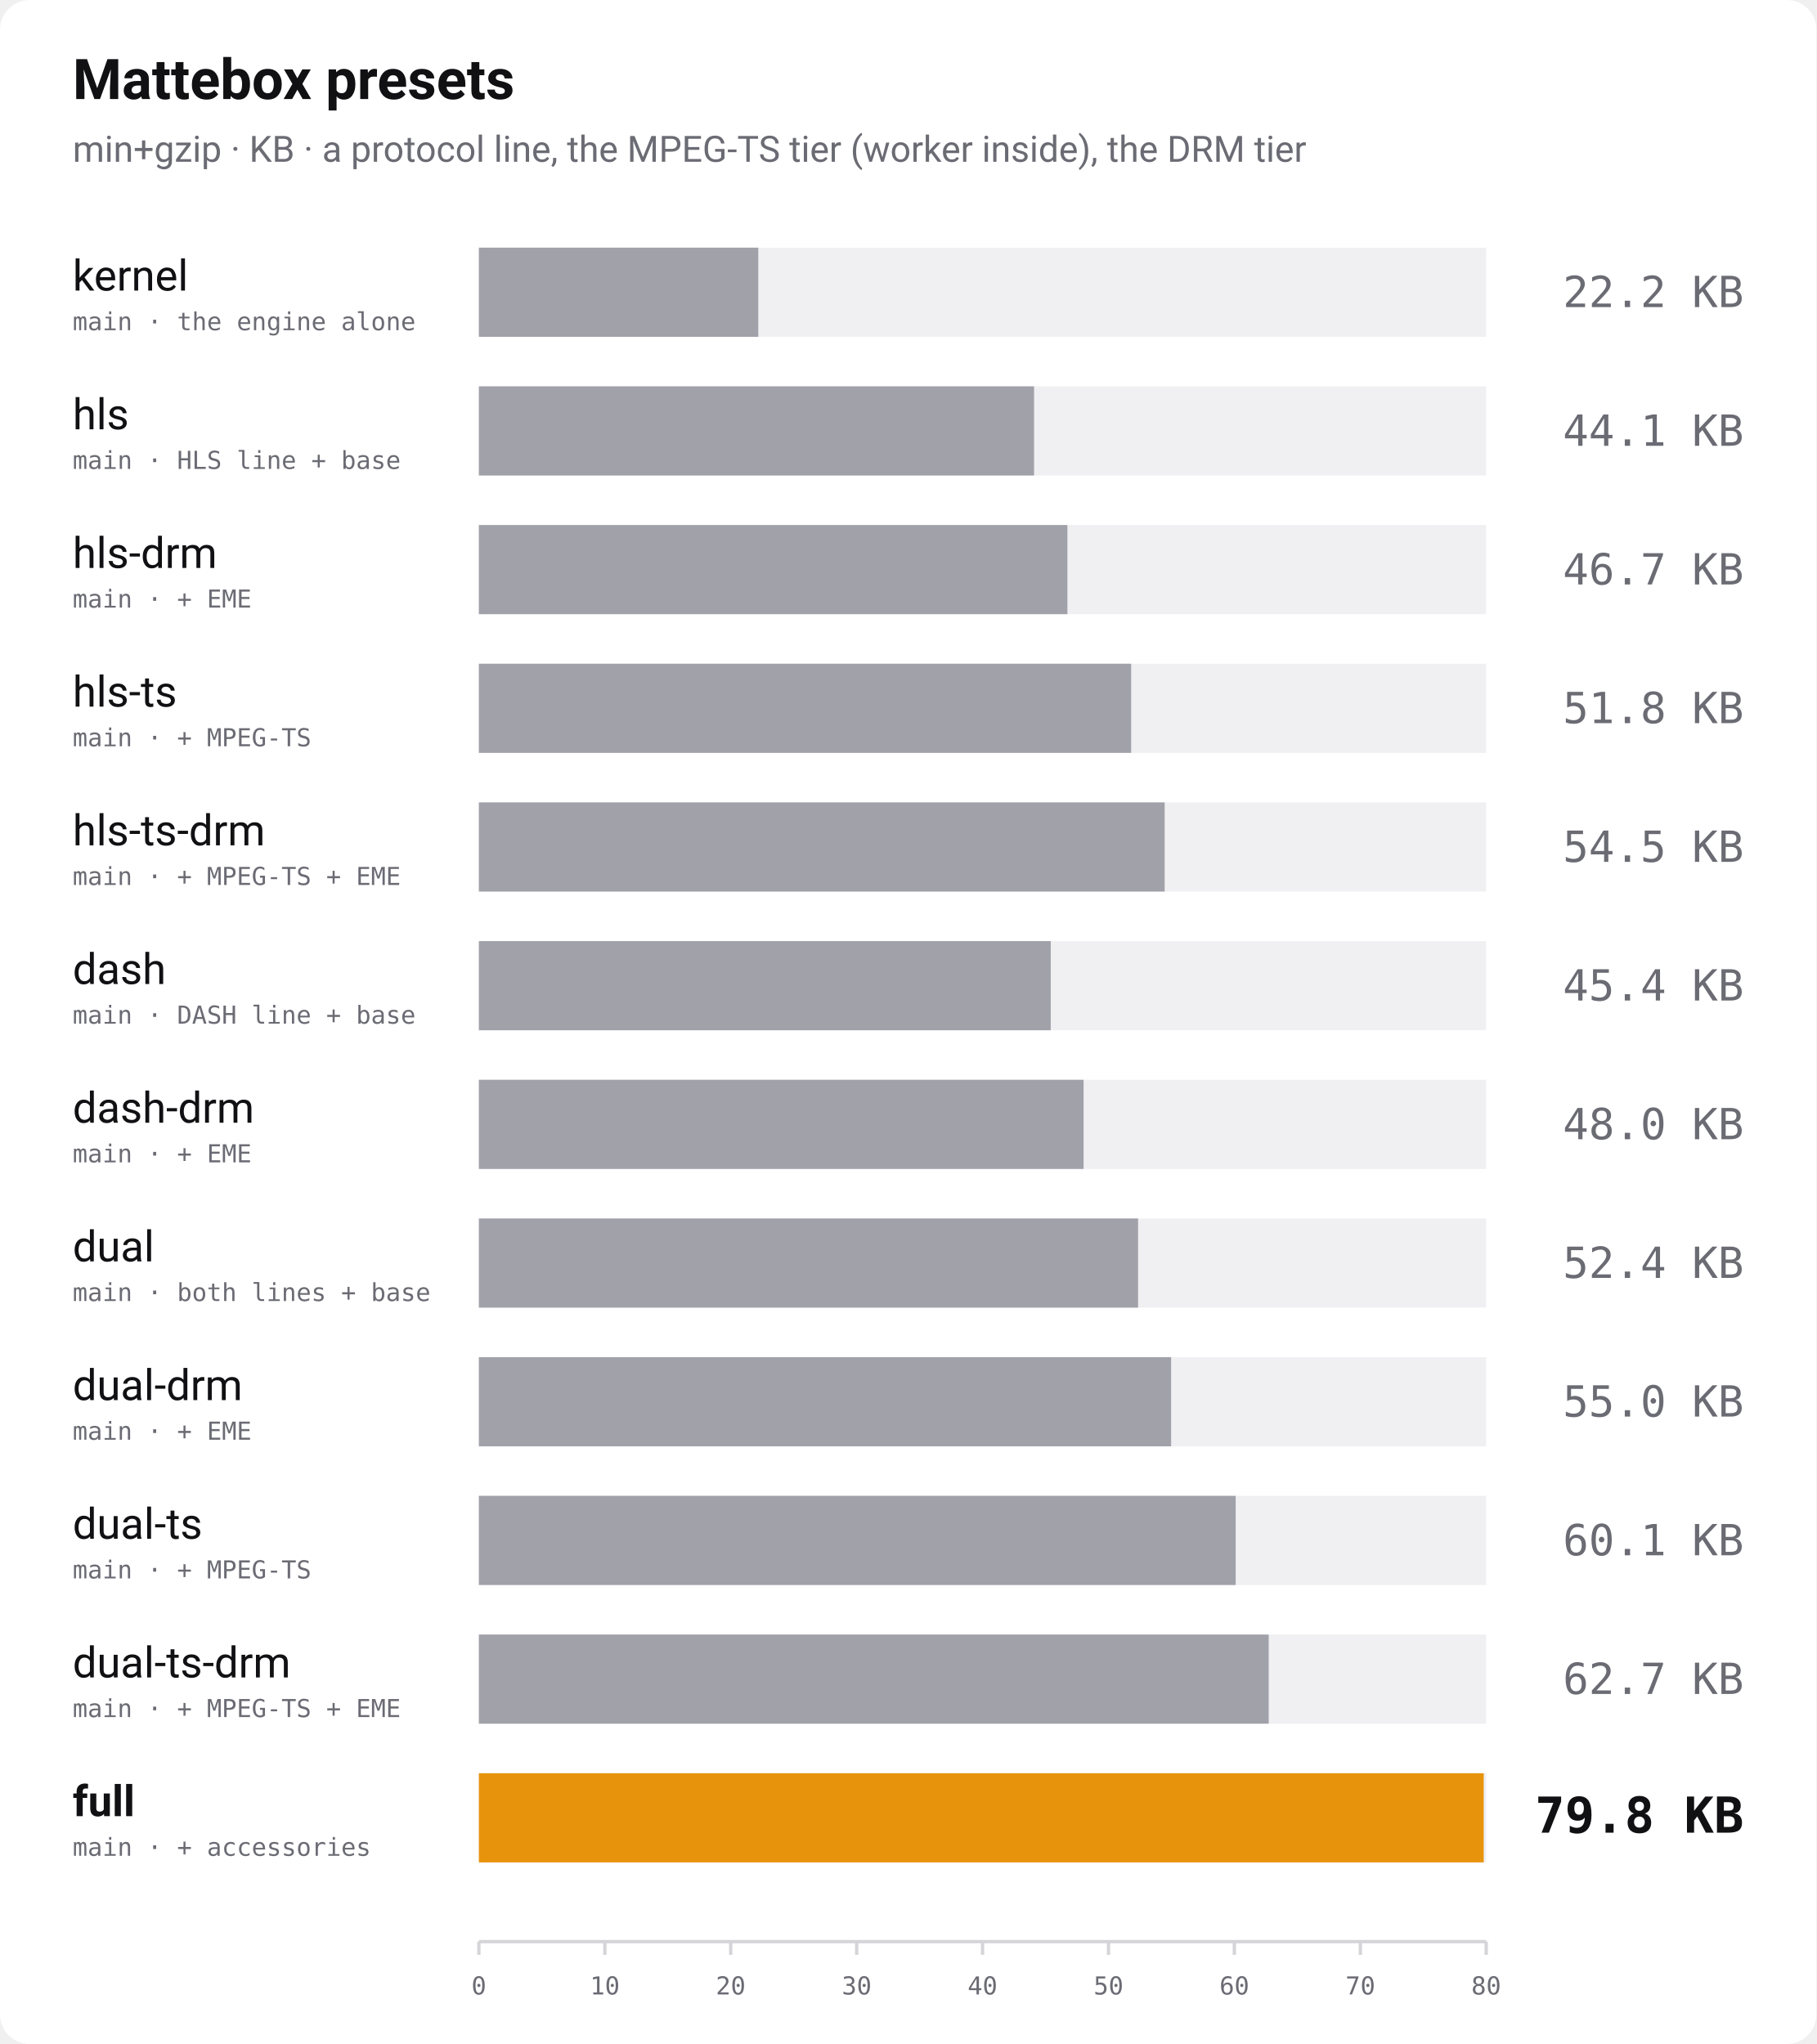
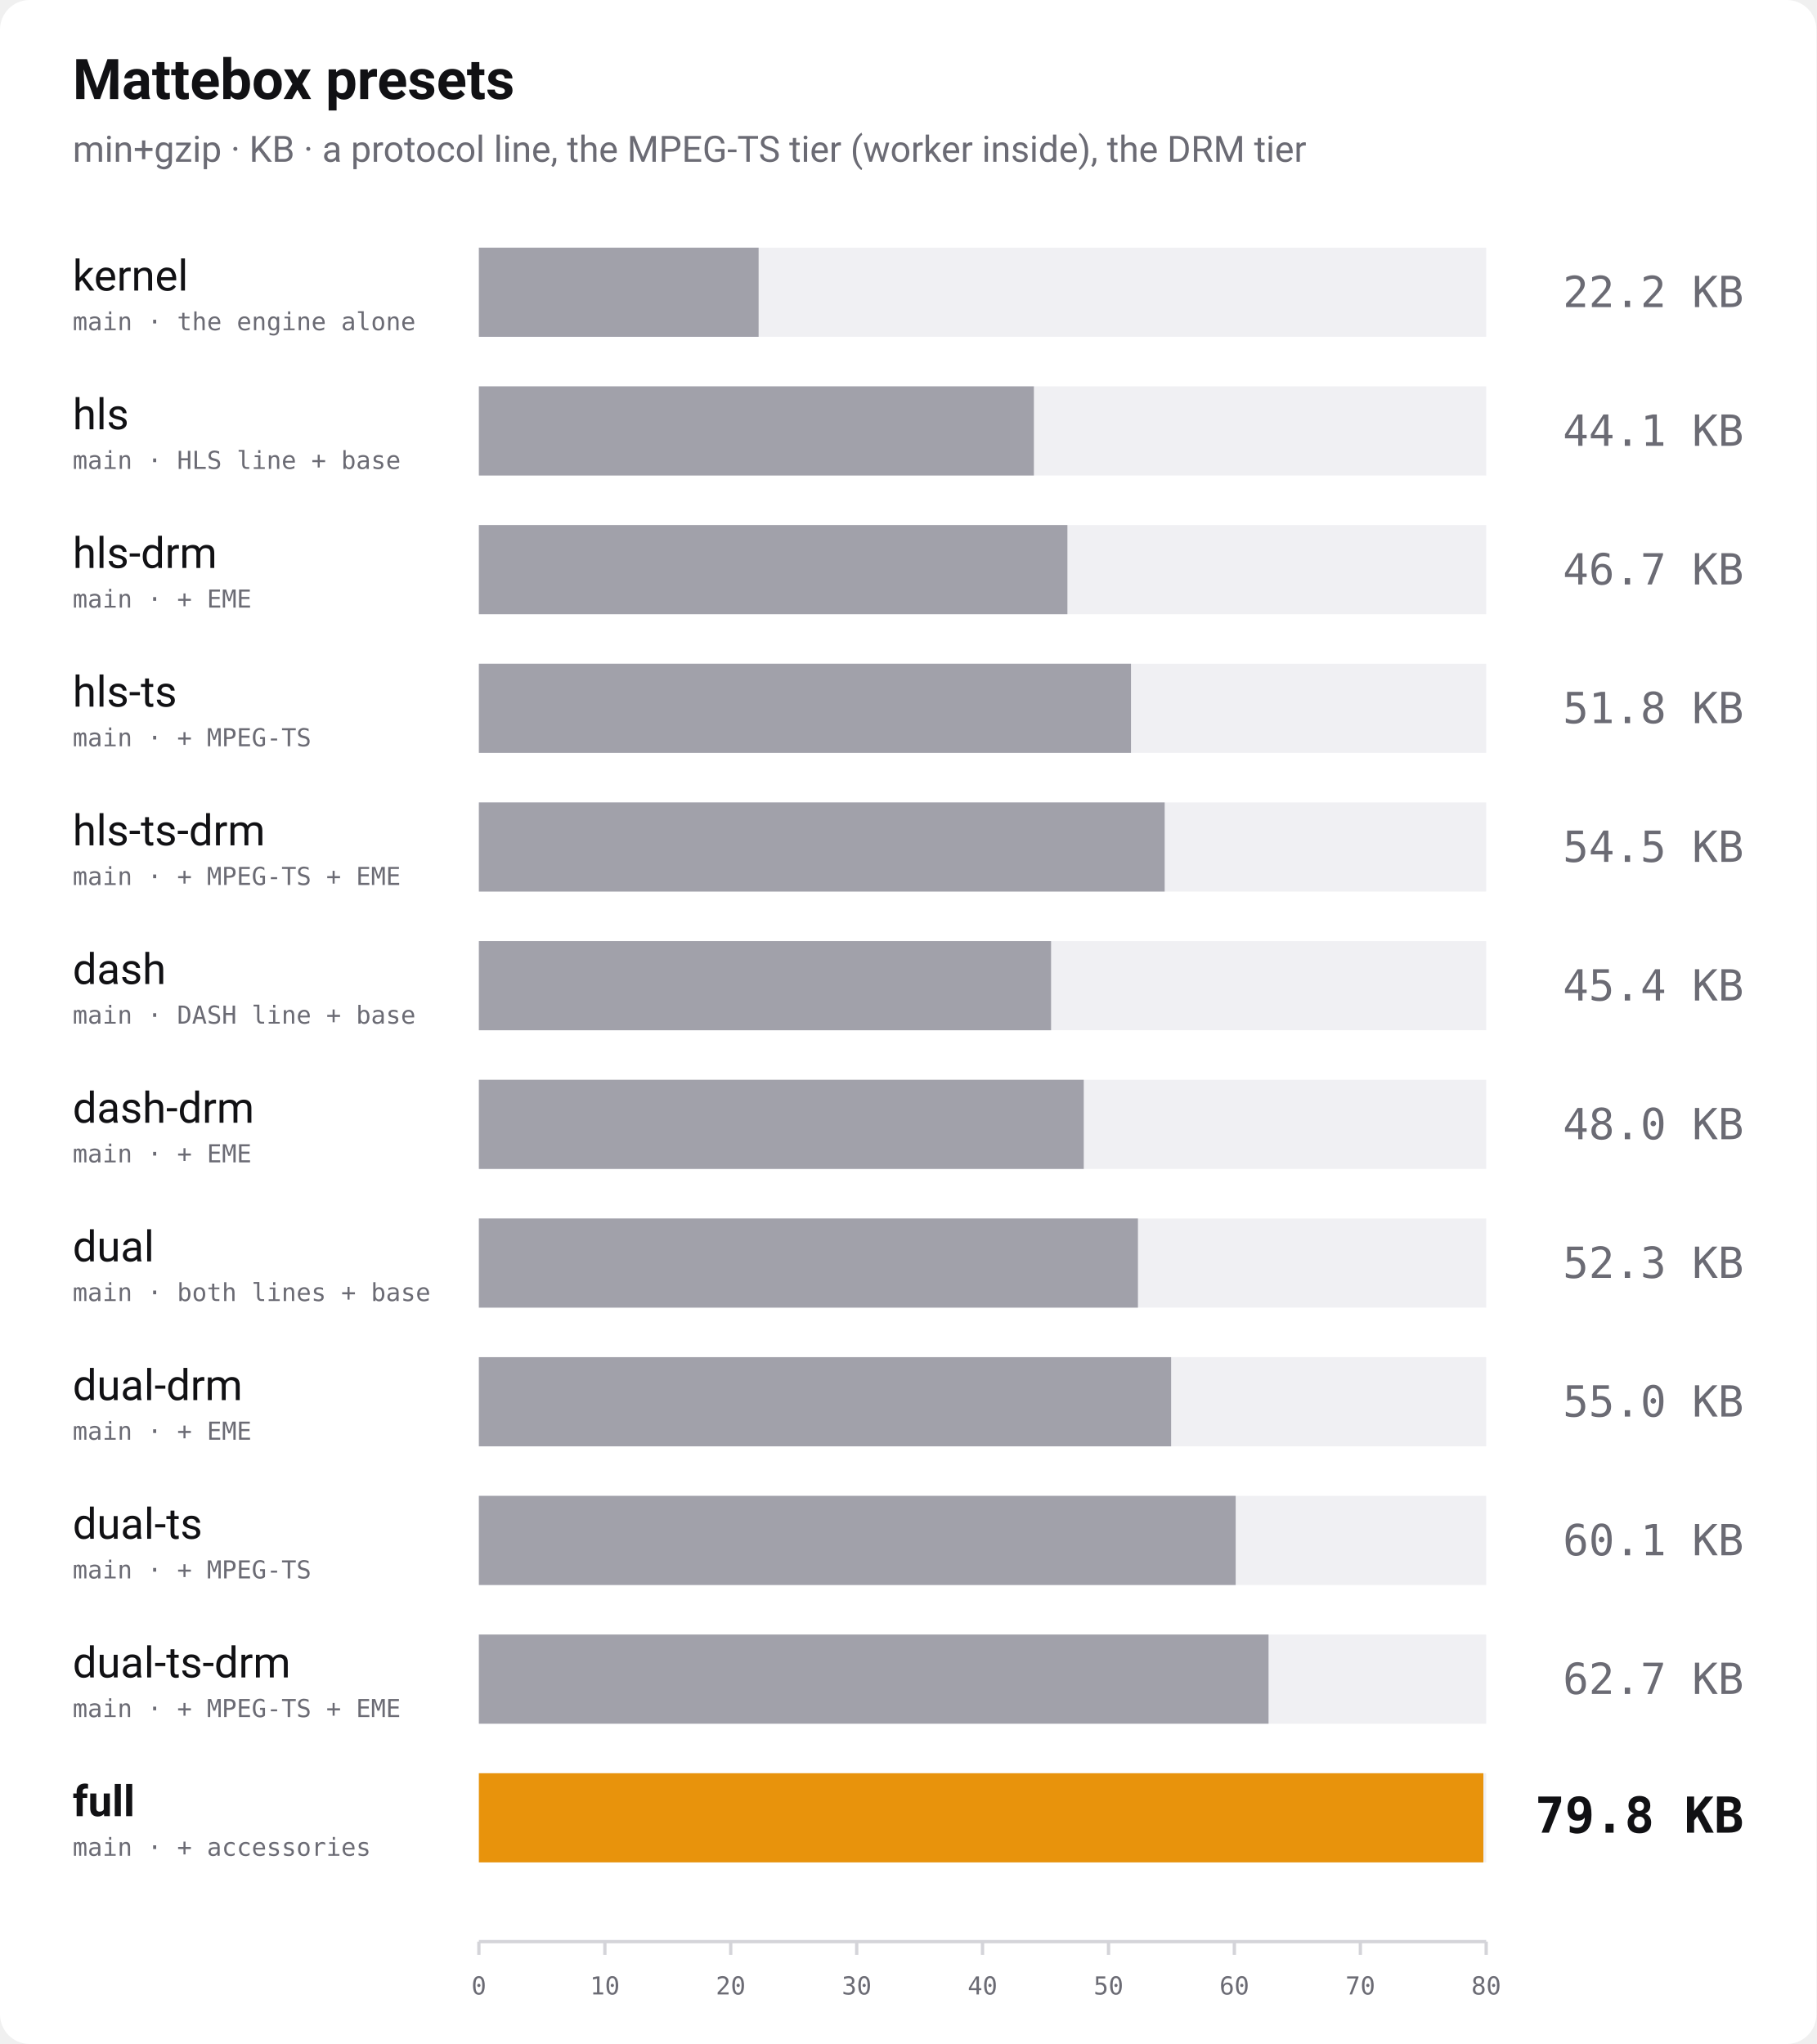
<svg xmlns="http://www.w3.org/2000/svg" width="1100" height="1238" viewBox="0 0 1100 1238" role="img" aria-label="Bundle size of every Mattebox preset, min+gzip">
  <rect width="1100" height="1238" rx="18" fill="#ffffff" />
  <text x="44" y="60" font-family="-apple-system, 'Segoe UI', Roboto, Helvetica, Arial, sans-serif" font-size="34" font-weight="700" fill="#111114">Mattebox presets</text>
  <text x="44" y="98" font-family="-apple-system, 'Segoe UI', Roboto, Helvetica, Arial, sans-serif" font-size="22" fill="#6b6b74">min+gzip · KB · a protocol line, the MPEG-TS tier (worker inside), the DRM tier</text>
  <text x="44" y="176" font-family="-apple-system, 'Segoe UI', Roboto, Helvetica, Arial, sans-serif" font-size="26" font-weight="400" fill="#111114">kernel</text>
  <text x="44" y="200" font-family="ui-monospace, 'SF Mono', Menlo, Consolas, monospace" font-size="15" fill="#6b6b74">main · the engine alone</text>
  <rect x="290" y="150" width="610" height="54" fill="#f0f0f3" />
-   <rect x="290" y="150" width="169.2" height="54" fill="#a1a1aa" />
+   <rect x="290" y="150" width="169.4" height="54" fill="#a1a1aa" />
  <text x="1056" y="186" text-anchor="end" font-family="ui-monospace, 'SF Mono', Menlo, Consolas, monospace" font-size="26" font-weight="400" fill="#6b6b74">22.2 KB</text>
  <text x="44" y="260" font-family="-apple-system, 'Segoe UI', Roboto, Helvetica, Arial, sans-serif" font-size="26" font-weight="400" fill="#111114">hls</text>
  <text x="44" y="284" font-family="ui-monospace, 'SF Mono', Menlo, Consolas, monospace" font-size="15" fill="#6b6b74">main · HLS line + base</text>
  <rect x="290" y="234" width="610" height="54" fill="#f0f0f3" />
-   <rect x="290" y="234" width="336.2" height="54" fill="#a1a1aa" />
+   <rect x="290" y="234" width="336.1" height="54" fill="#a1a1aa" />
  <text x="1056" y="270" text-anchor="end" font-family="ui-monospace, 'SF Mono', Menlo, Consolas, monospace" font-size="26" font-weight="400" fill="#6b6b74">44.1 KB</text>
  <text x="44" y="344" font-family="-apple-system, 'Segoe UI', Roboto, Helvetica, Arial, sans-serif" font-size="26" font-weight="400" fill="#111114">hls-drm</text>
  <text x="44" y="368" font-family="ui-monospace, 'SF Mono', Menlo, Consolas, monospace" font-size="15" fill="#6b6b74">main · + EME</text>
  <rect x="290" y="318" width="610" height="54" fill="#f0f0f3" />
  <rect x="290" y="318" width="356.4" height="54" fill="#a1a1aa" />
  <text x="1056" y="354" text-anchor="end" font-family="ui-monospace, 'SF Mono', Menlo, Consolas, monospace" font-size="26" font-weight="400" fill="#6b6b74">46.7 KB</text>
  <text x="44" y="428" font-family="-apple-system, 'Segoe UI', Roboto, Helvetica, Arial, sans-serif" font-size="26" font-weight="400" fill="#111114">hls-ts</text>
  <text x="44" y="452" font-family="ui-monospace, 'SF Mono', Menlo, Consolas, monospace" font-size="15" fill="#6b6b74">main · + MPEG-TS</text>
  <rect x="290" y="402" width="610" height="54" fill="#f0f0f3" />
-   <rect x="290" y="402" width="395.0" height="54" fill="#a1a1aa" />
+   <rect x="290" y="402" width="394.9" height="54" fill="#a1a1aa" />
  <text x="1056" y="438" text-anchor="end" font-family="ui-monospace, 'SF Mono', Menlo, Consolas, monospace" font-size="26" font-weight="400" fill="#6b6b74">51.8 KB</text>
  <text x="44" y="512" font-family="-apple-system, 'Segoe UI', Roboto, Helvetica, Arial, sans-serif" font-size="26" font-weight="400" fill="#111114">hls-ts-drm</text>
  <text x="44" y="536" font-family="ui-monospace, 'SF Mono', Menlo, Consolas, monospace" font-size="15" fill="#6b6b74">main · + MPEG-TS + EME</text>
  <rect x="290" y="486" width="610" height="54" fill="#f0f0f3" />
  <rect x="290" y="486" width="415.3" height="54" fill="#a1a1aa" />
  <text x="1056" y="522" text-anchor="end" font-family="ui-monospace, 'SF Mono', Menlo, Consolas, monospace" font-size="26" font-weight="400" fill="#6b6b74">54.5 KB</text>
  <text x="44" y="596" font-family="-apple-system, 'Segoe UI', Roboto, Helvetica, Arial, sans-serif" font-size="26" font-weight="400" fill="#111114">dash</text>
  <text x="44" y="620" font-family="ui-monospace, 'SF Mono', Menlo, Consolas, monospace" font-size="15" fill="#6b6b74">main · DASH line + base</text>
  <rect x="290" y="570" width="610" height="54" fill="#f0f0f3" />
-   <rect x="290" y="570" width="346.3" height="54" fill="#a1a1aa" />
+   <rect x="290" y="570" width="346.5" height="54" fill="#a1a1aa" />
  <text x="1056" y="606" text-anchor="end" font-family="ui-monospace, 'SF Mono', Menlo, Consolas, monospace" font-size="26" font-weight="400" fill="#6b6b74">45.4 KB</text>
  <text x="44" y="680" font-family="-apple-system, 'Segoe UI', Roboto, Helvetica, Arial, sans-serif" font-size="26" font-weight="400" fill="#111114">dash-drm</text>
  <text x="44" y="704" font-family="ui-monospace, 'SF Mono', Menlo, Consolas, monospace" font-size="15" fill="#6b6b74">main · + EME</text>
  <rect x="290" y="654" width="610" height="54" fill="#f0f0f3" />
-   <rect x="290" y="654" width="366.2" height="54" fill="#a1a1aa" />
+   <rect x="290" y="654" width="366.3" height="54" fill="#a1a1aa" />
  <text x="1056" y="690" text-anchor="end" font-family="ui-monospace, 'SF Mono', Menlo, Consolas, monospace" font-size="26" font-weight="400" fill="#6b6b74">48.0 KB</text>
  <text x="44" y="764" font-family="-apple-system, 'Segoe UI', Roboto, Helvetica, Arial, sans-serif" font-size="26" font-weight="400" fill="#111114">dual</text>
  <text x="44" y="788" font-family="ui-monospace, 'SF Mono', Menlo, Consolas, monospace" font-size="15" fill="#6b6b74">main · both lines + base</text>
  <rect x="290" y="738" width="610" height="54" fill="#f0f0f3" />
-   <rect x="290" y="738" width="399.2" height="54" fill="#a1a1aa" />
-   <text x="1056" y="774" text-anchor="end" font-family="ui-monospace, 'SF Mono', Menlo, Consolas, monospace" font-size="26" font-weight="400" fill="#6b6b74">52.4 KB</text>
+   <rect x="290" y="738" width="399.1" height="54" fill="#a1a1aa" />
+   <text x="1056" y="774" text-anchor="end" font-family="ui-monospace, 'SF Mono', Menlo, Consolas, monospace" font-size="26" font-weight="400" fill="#6b6b74">52.3 KB</text>
  <text x="44" y="848" font-family="-apple-system, 'Segoe UI', Roboto, Helvetica, Arial, sans-serif" font-size="26" font-weight="400" fill="#111114">dual-drm</text>
  <text x="44" y="872" font-family="ui-monospace, 'SF Mono', Menlo, Consolas, monospace" font-size="15" fill="#6b6b74">main · + EME</text>
  <rect x="290" y="822" width="610" height="54" fill="#f0f0f3" />
  <rect x="290" y="822" width="419.2" height="54" fill="#a1a1aa" />
  <text x="1056" y="858" text-anchor="end" font-family="ui-monospace, 'SF Mono', Menlo, Consolas, monospace" font-size="26" font-weight="400" fill="#6b6b74">55.0 KB</text>
  <text x="44" y="932" font-family="-apple-system, 'Segoe UI', Roboto, Helvetica, Arial, sans-serif" font-size="26" font-weight="400" fill="#111114">dual-ts</text>
  <text x="44" y="956" font-family="ui-monospace, 'SF Mono', Menlo, Consolas, monospace" font-size="15" fill="#6b6b74">main · + MPEG-TS</text>
  <rect x="290" y="906" width="610" height="54" fill="#f0f0f3" />
  <rect x="290" y="906" width="458.3" height="54" fill="#a1a1aa" />
  <text x="1056" y="942" text-anchor="end" font-family="ui-monospace, 'SF Mono', Menlo, Consolas, monospace" font-size="26" font-weight="400" fill="#6b6b74">60.1 KB</text>
  <text x="44" y="1016" font-family="-apple-system, 'Segoe UI', Roboto, Helvetica, Arial, sans-serif" font-size="26" font-weight="400" fill="#111114">dual-ts-drm</text>
  <text x="44" y="1040" font-family="ui-monospace, 'SF Mono', Menlo, Consolas, monospace" font-size="15" fill="#6b6b74">main · + MPEG-TS + EME</text>
  <rect x="290" y="990" width="610" height="54" fill="#f0f0f3" />
-   <rect x="290" y="990" width="478.3" height="54" fill="#a1a1aa" />
+   <rect x="290" y="990" width="478.2" height="54" fill="#a1a1aa" />
  <text x="1056" y="1026" text-anchor="end" font-family="ui-monospace, 'SF Mono', Menlo, Consolas, monospace" font-size="26" font-weight="400" fill="#6b6b74">62.7 KB</text>
  <text x="44" y="1100" font-family="-apple-system, 'Segoe UI', Roboto, Helvetica, Arial, sans-serif" font-size="26" font-weight="700" fill="#111114">full</text>
  <text x="44" y="1124" font-family="ui-monospace, 'SF Mono', Menlo, Consolas, monospace" font-size="15" fill="#6b6b74">main · + accessories</text>
  <rect x="290" y="1074" width="610" height="54" fill="#f0f0f3" />
-   <rect x="290" y="1074" width="608.5" height="54" fill="#e8930c" />
+   <rect x="290" y="1074" width="608.3" height="54" fill="#e8930c" />
  <text x="1056" y="1110" text-anchor="end" font-family="ui-monospace, 'SF Mono', Menlo, Consolas, monospace" font-size="30" font-weight="700" fill="#111114">79.8 KB</text>
  <line x1="290" y1="1176" x2="900" y2="1176" stroke="#d4d4d9" stroke-width="2" />
  <line x1="290.0" y1="1176" x2="290.0" y2="1184" stroke="#d4d4d9" stroke-width="2" />
  <text x="290.0" y="1208" text-anchor="middle" font-family="ui-monospace, 'SF Mono', Menlo, Consolas, monospace" font-size="15" fill="#6b6b74">0</text>
  <line x1="366.3" y1="1176" x2="366.3" y2="1184" stroke="#d4d4d9" stroke-width="2" />
  <text x="366.3" y="1208" text-anchor="middle" font-family="ui-monospace, 'SF Mono', Menlo, Consolas, monospace" font-size="15" fill="#6b6b74">10</text>
  <line x1="442.5" y1="1176" x2="442.5" y2="1184" stroke="#d4d4d9" stroke-width="2" />
  <text x="442.5" y="1208" text-anchor="middle" font-family="ui-monospace, 'SF Mono', Menlo, Consolas, monospace" font-size="15" fill="#6b6b74">20</text>
  <line x1="518.8" y1="1176" x2="518.8" y2="1184" stroke="#d4d4d9" stroke-width="2" />
  <text x="518.8" y="1208" text-anchor="middle" font-family="ui-monospace, 'SF Mono', Menlo, Consolas, monospace" font-size="15" fill="#6b6b74">30</text>
  <line x1="595.0" y1="1176" x2="595.0" y2="1184" stroke="#d4d4d9" stroke-width="2" />
  <text x="595.0" y="1208" text-anchor="middle" font-family="ui-monospace, 'SF Mono', Menlo, Consolas, monospace" font-size="15" fill="#6b6b74">40</text>
  <line x1="671.3" y1="1176" x2="671.3" y2="1184" stroke="#d4d4d9" stroke-width="2" />
  <text x="671.3" y="1208" text-anchor="middle" font-family="ui-monospace, 'SF Mono', Menlo, Consolas, monospace" font-size="15" fill="#6b6b74">50</text>
  <line x1="747.5" y1="1176" x2="747.5" y2="1184" stroke="#d4d4d9" stroke-width="2" />
  <text x="747.5" y="1208" text-anchor="middle" font-family="ui-monospace, 'SF Mono', Menlo, Consolas, monospace" font-size="15" fill="#6b6b74">60</text>
  <line x1="823.8" y1="1176" x2="823.8" y2="1184" stroke="#d4d4d9" stroke-width="2" />
  <text x="823.8" y="1208" text-anchor="middle" font-family="ui-monospace, 'SF Mono', Menlo, Consolas, monospace" font-size="15" fill="#6b6b74">70</text>
  <line x1="900.0" y1="1176" x2="900.0" y2="1184" stroke="#d4d4d9" stroke-width="2" />
  <text x="900.0" y="1208" text-anchor="middle" font-family="ui-monospace, 'SF Mono', Menlo, Consolas, monospace" font-size="15" fill="#6b6b74">80</text>
</svg>
